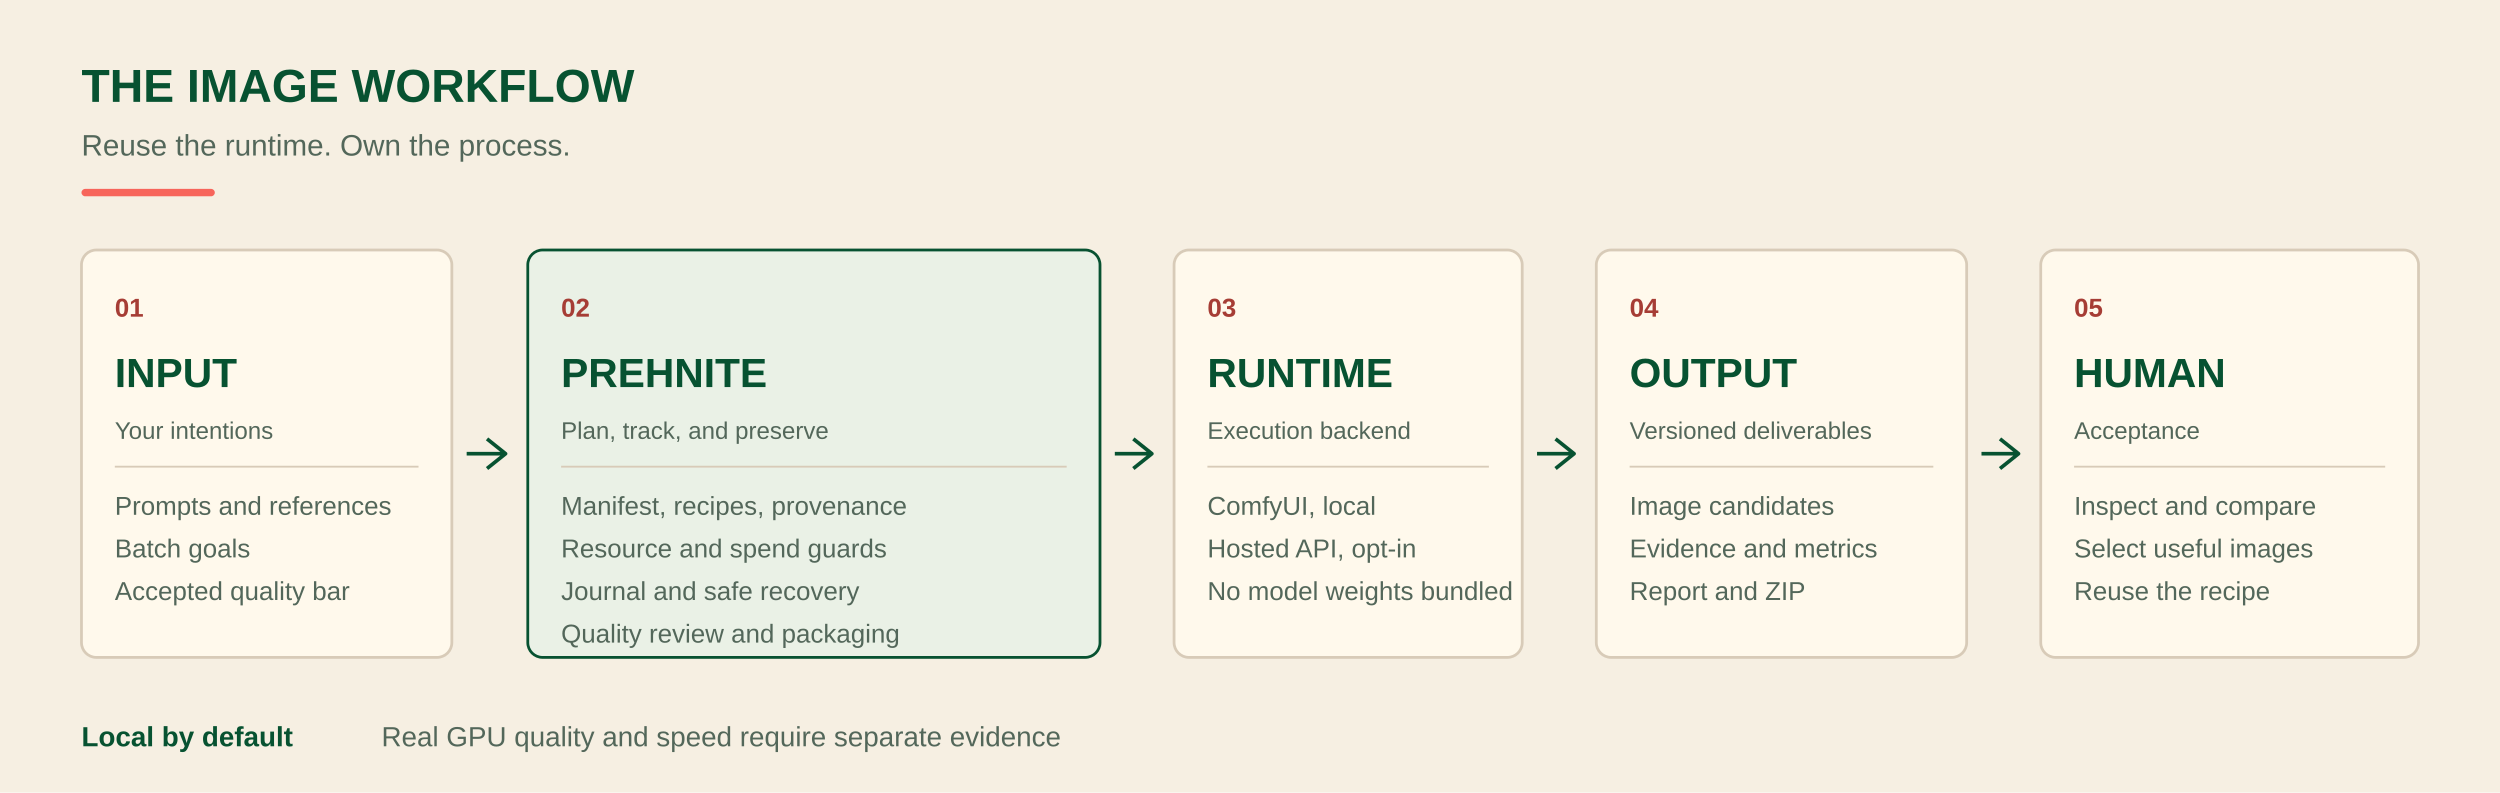
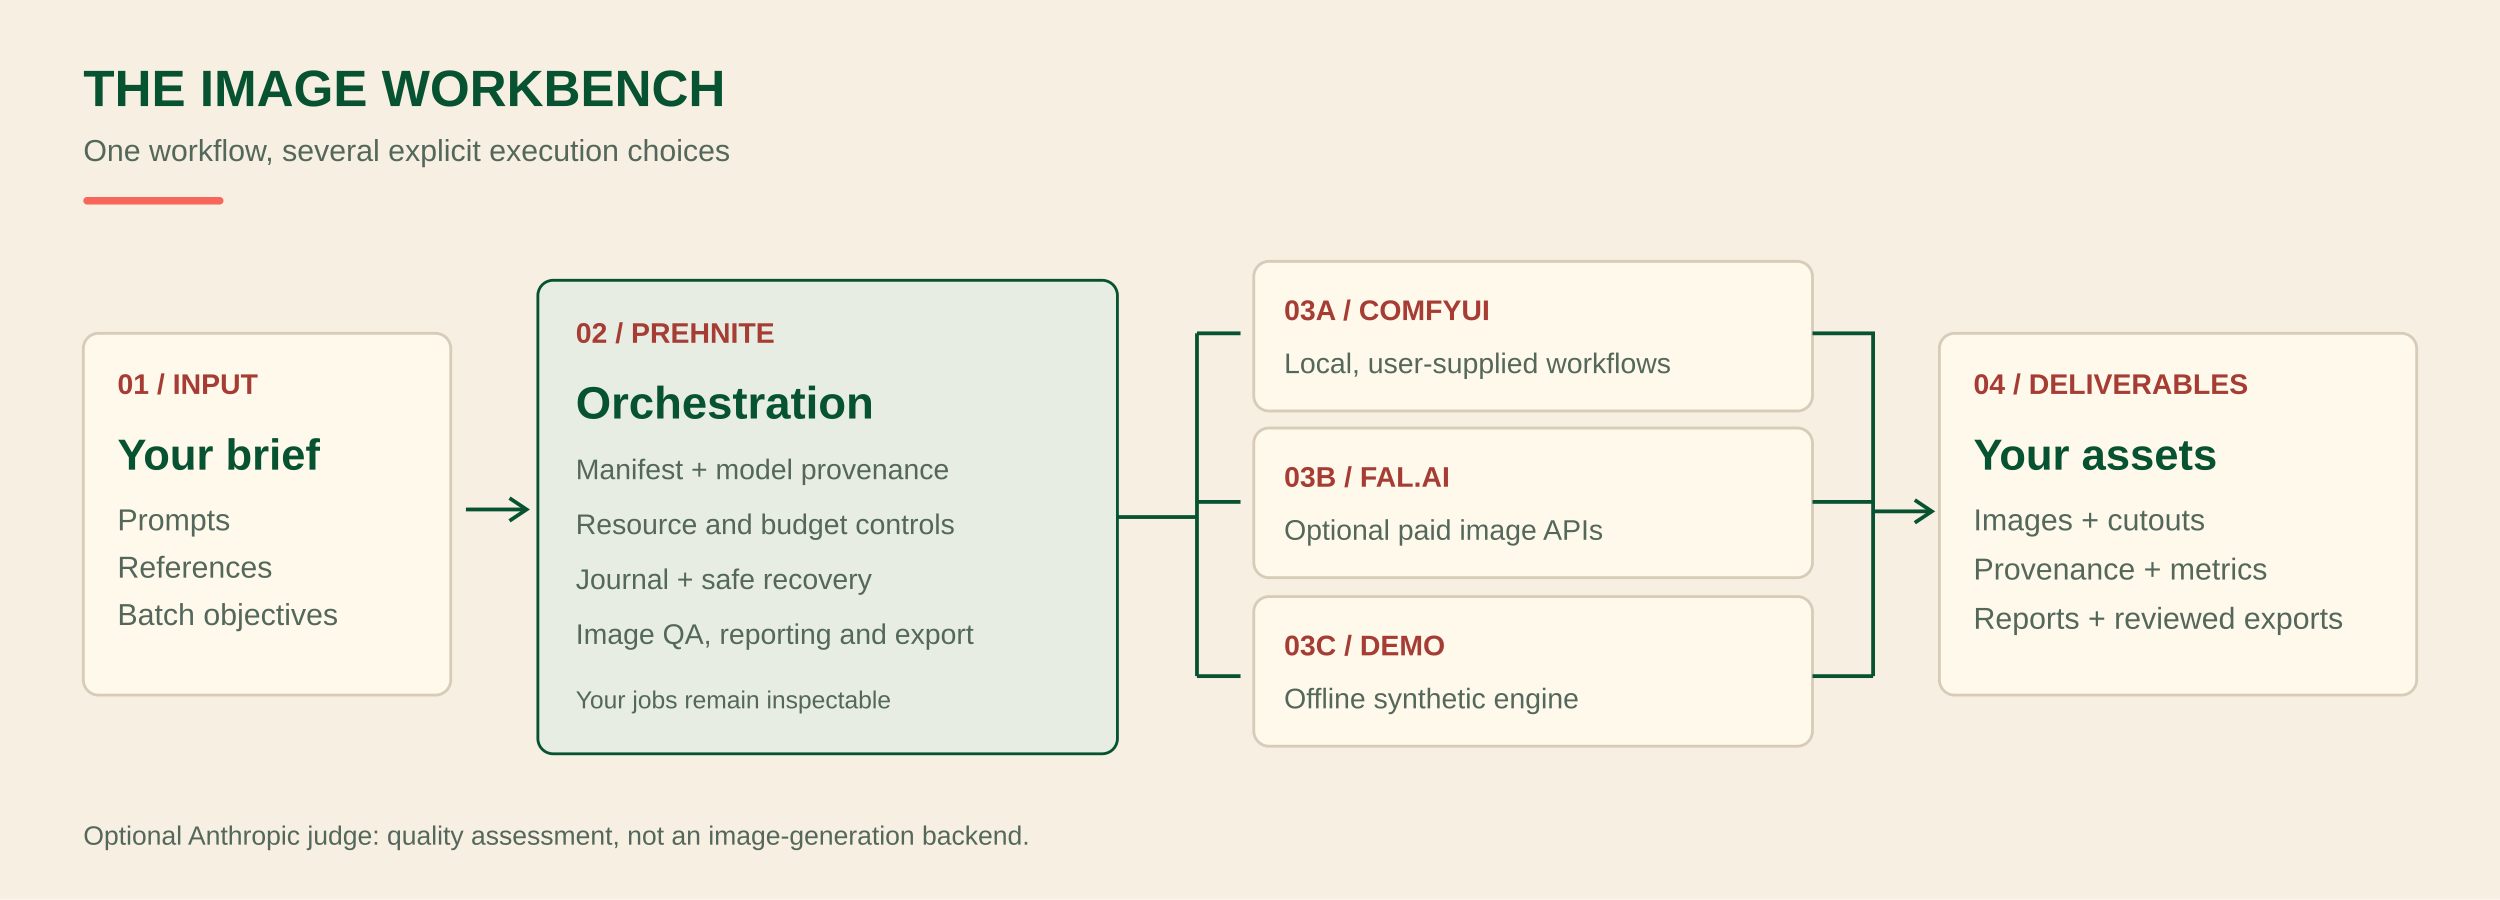
- <svg xmlns="http://www.w3.org/2000/svg" role="img" aria-labelledby="wtitle wdesc" viewBox="0 0 1350 428">
-   <rect width="1350" height="428" fill="#F6EFE2" />
-   <text x="44" y="55" font-family="Arial,Helvetica,sans-serif" font-size="25" font-weight="700" fill="#075231">THE IMAGE WORKFLOW</text>
-   <text x="44" y="84" font-family="Arial,Helvetica,sans-serif" font-size="16" font-weight="400" fill="#53675A">Reuse the runtime. Own the process.</text>
-   <rect x="44" y="102" width="72" height="4" rx="2" fill="#F7655B" />
-   <rect x="44" y="135" width="200" height="220" rx="8" fill="#FFF9EC" stroke="#D8CBB8" stroke-width="1.5" />
-   <text x="62" y="171" font-family="Arial,Helvetica,sans-serif" font-size="14" font-weight="700" fill="#A63D35">01</text>
-   <text x="62" y="209" font-family="Arial,Helvetica,sans-serif" font-size="22" font-weight="700" fill="#075231">INPUT</text>
-   <text x="62" y="237" font-family="Arial,Helvetica,sans-serif" font-size="13" font-weight="400" fill="#53675A">Your intentions</text>
-   <line x1="62" x2="226" y1="252" y2="252" stroke="#D8CBB8" />
-   <text x="62" y="278" font-family="Arial,Helvetica,sans-serif" font-size="14" font-weight="400" fill="#53675A">Prompts and references</text>
-   <text x="62" y="301" font-family="Arial,Helvetica,sans-serif" font-size="14" font-weight="400" fill="#53675A">Batch goals</text>
-   <text x="62" y="324" font-family="Arial,Helvetica,sans-serif" font-size="14" font-weight="400" fill="#53675A">Accepted quality bar</text>
-   <path d="M252 245h21m-10 -8 10 8 -10 8" stroke="#075231" stroke-width="2" fill="none" stroke-linejoin="round" />
-   <rect x="285" y="135" width="309" height="220" rx="8" fill="#EAF1E6" stroke="#075231" stroke-width="1.5" />
-   <text x="303" y="171" font-family="Arial,Helvetica,sans-serif" font-size="14" font-weight="700" fill="#A63D35">02</text>
-   <text x="303" y="209" font-family="Arial,Helvetica,sans-serif" font-size="22" font-weight="700" fill="#075231">PREHNITE</text>
-   <text x="303" y="237" font-family="Arial,Helvetica,sans-serif" font-size="13" font-weight="400" fill="#53675A">Plan, track, and preserve</text>
-   <line x1="303" x2="576" y1="252" y2="252" stroke="#D8CBB8" />
-   <text x="303" y="278" font-family="Arial,Helvetica,sans-serif" font-size="14" font-weight="400" fill="#53675A">Manifest, recipes, provenance</text>
-   <text x="303" y="301" font-family="Arial,Helvetica,sans-serif" font-size="14" font-weight="400" fill="#53675A">Resource and spend guards</text>
-   <text x="303" y="324" font-family="Arial,Helvetica,sans-serif" font-size="14" font-weight="400" fill="#53675A">Journal and safe recovery</text>
-   <text x="303" y="347" font-family="Arial,Helvetica,sans-serif" font-size="14" font-weight="400" fill="#53675A">Quality review and packaging</text>
-   <path d="M602 245h20m-10 -8 10 8 -10 8" stroke="#075231" stroke-width="2" fill="none" stroke-linejoin="round" />
-   <rect x="634" y="135" width="188" height="220" rx="8" fill="#FFF9EC" stroke="#D8CBB8" stroke-width="1.5" />
-   <text x="652" y="171" font-family="Arial,Helvetica,sans-serif" font-size="14" font-weight="700" fill="#A63D35">03</text>
-   <text x="652" y="209" font-family="Arial,Helvetica,sans-serif" font-size="22" font-weight="700" fill="#075231">RUNTIME</text>
-   <text x="652" y="237" font-family="Arial,Helvetica,sans-serif" font-size="13" font-weight="400" fill="#53675A">Execution backend</text>
-   <line x1="652" x2="804" y1="252" y2="252" stroke="#D8CBB8" />
-   <text x="652" y="278" font-family="Arial,Helvetica,sans-serif" font-size="14" font-weight="400" fill="#53675A">ComfyUI, local</text>
-   <text x="652" y="301" font-family="Arial,Helvetica,sans-serif" font-size="14" font-weight="400" fill="#53675A">Hosted API, opt-in</text>
-   <text x="652" y="324" font-family="Arial,Helvetica,sans-serif" font-size="14" font-weight="400" fill="#53675A">No model weights bundled</text>
-   <path d="M830 245h20m-10 -8 10 8 -10 8" stroke="#075231" stroke-width="2" fill="none" stroke-linejoin="round" />
-   <rect x="862" y="135" width="200" height="220" rx="8" fill="#FFF9EC" stroke="#D8CBB8" stroke-width="1.5" />
-   <text x="880" y="171" font-family="Arial,Helvetica,sans-serif" font-size="14" font-weight="700" fill="#A63D35">04</text>
-   <text x="880" y="209" font-family="Arial,Helvetica,sans-serif" font-size="22" font-weight="700" fill="#075231">OUTPUT</text>
-   <text x="880" y="237" font-family="Arial,Helvetica,sans-serif" font-size="13" font-weight="400" fill="#53675A">Versioned deliverables</text>
-   <line x1="880" x2="1044" y1="252" y2="252" stroke="#D8CBB8" />
-   <text x="880" y="278" font-family="Arial,Helvetica,sans-serif" font-size="14" font-weight="400" fill="#53675A">Image candidates</text>
-   <text x="880" y="301" font-family="Arial,Helvetica,sans-serif" font-size="14" font-weight="400" fill="#53675A">Evidence and metrics</text>
-   <text x="880" y="324" font-family="Arial,Helvetica,sans-serif" font-size="14" font-weight="400" fill="#53675A">Report and ZIP</text>
-   <path d="M1070 245h20m-10 -8 10 8 -10 8" stroke="#075231" stroke-width="2" fill="none" stroke-linejoin="round" />
-   <rect x="1102" y="135" width="204" height="220" rx="8" fill="#FFF9EC" stroke="#D8CBB8" stroke-width="1.5" />
-   <text x="1120" y="171" font-family="Arial,Helvetica,sans-serif" font-size="14" font-weight="700" fill="#A63D35">05</text>
-   <text x="1120" y="209" font-family="Arial,Helvetica,sans-serif" font-size="22" font-weight="700" fill="#075231">HUMAN</text>
-   <text x="1120" y="237" font-family="Arial,Helvetica,sans-serif" font-size="13" font-weight="400" fill="#53675A">Acceptance</text>
-   <line x1="1120" x2="1288" y1="252" y2="252" stroke="#D8CBB8" />
-   <text x="1120" y="278" font-family="Arial,Helvetica,sans-serif" font-size="14" font-weight="400" fill="#53675A">Inspect and compare</text>
-   <text x="1120" y="301" font-family="Arial,Helvetica,sans-serif" font-size="14" font-weight="400" fill="#53675A">Select useful images</text>
-   <text x="1120" y="324" font-family="Arial,Helvetica,sans-serif" font-size="14" font-weight="400" fill="#53675A">Reuse the recipe</text>
-   <text x="44" y="403" font-family="Arial,Helvetica,sans-serif" font-size="15" font-weight="700" fill="#075231">Local by default</text>
-   <text x="206" y="403" font-family="Arial,Helvetica,sans-serif" font-size="15" font-weight="400" fill="#53675A">Real GPU quality and speed require separate evidence</text>
+ <svg xmlns="http://www.w3.org/2000/svg" role="img" aria-labelledby="title desc" viewBox="0 0 1320 475">
+   <rect width="1320" height="475" fill="#F6EFE2" />
+   <text x="44" y="56" font-family="Arial,Helvetica,sans-serif" font-size="27" font-weight="700" fill="#075231">THE IMAGE WORKBENCH</text>
+   <text x="44" y="85" font-family="Arial,Helvetica,sans-serif" font-size="16" font-weight="400" fill="#53675A">One workflow, several explicit execution choices</text>
+   <rect x="44" y="104" width="74" height="4" rx="2" fill="#F7655B" />
+   <rect x="44" y="176" width="194" height="191" rx="8" fill="#FFF9EC" stroke="#D8CBB8" stroke-width="1.5" />
+   <text x="62" y="208" font-family="Arial,Helvetica,sans-serif" font-size="15" font-weight="700" fill="#A63D35">01 / INPUT</text>
+   <text x="62" y="248" font-family="Arial,Helvetica,sans-serif" font-size="23" font-weight="700" fill="#075231">Your brief</text>
+   <text x="62" y="280" font-family="Arial,Helvetica,sans-serif" font-size="16" font-weight="400" fill="#53675A">Prompts</text>
+   <text x="62" y="305" font-family="Arial,Helvetica,sans-serif" font-size="16" font-weight="400" fill="#53675A">References</text>
+   <text x="62" y="330" font-family="Arial,Helvetica,sans-serif" font-size="16" font-weight="400" fill="#53675A">Batch objectives</text>
+   <path d="M246 269 H278" fill="none" stroke="#075231" stroke-width="2" />
+   <path d="M269 263 L278 269 L269 275" fill="none" stroke="#075231" stroke-width="2" />
+   <rect x="284" y="148" width="306" height="250" rx="8" fill="#E7EDE3" stroke="#075231" stroke-width="1.5" />
+   <text x="304" y="181" font-family="Arial,Helvetica,sans-serif" font-size="15" font-weight="700" fill="#A63D35">02 / PREHNITE</text>
+   <text x="304" y="221" font-family="Arial,Helvetica,sans-serif" font-size="24" font-weight="700" fill="#075231">Orchestration</text>
+   <text x="304" y="253" font-family="Arial,Helvetica,sans-serif" font-size="15" font-weight="400" fill="#53675A">Manifest + model provenance</text>
+   <text x="304" y="282" font-family="Arial,Helvetica,sans-serif" font-size="15" font-weight="400" fill="#53675A">Resource and budget controls</text>
+   <text x="304" y="311" font-family="Arial,Helvetica,sans-serif" font-size="15" font-weight="400" fill="#53675A">Journal + safe recovery</text>
+   <text x="304" y="340" font-family="Arial,Helvetica,sans-serif" font-size="15" font-weight="400" fill="#53675A">Image QA, reporting and export</text>
+   <text x="304" y="374" font-family="Arial,Helvetica,sans-serif" font-size="13" font-weight="400" fill="#53675A">Your jobs remain inspectable</text>
+   <path d="M590 273 H632 V176 M632 176 V357" fill="none" stroke="#075231" stroke-width="2" />
+   <path d="M632 176 H655 M632 265 H655 M632 357 H655" fill="none" stroke="#075231" stroke-width="2" />
+   <rect x="662" y="138" width="295" height="79" rx="8" fill="#FFF9EC" stroke="#D8CBB8" stroke-width="1.5" />
+   <text x="678" y="169" font-family="Arial,Helvetica,sans-serif" font-size="15" font-weight="700" fill="#A63D35">03A / COMFYUI</text>
+   <text x="678" y="197" font-family="Arial,Helvetica,sans-serif" font-size="15" font-weight="400" fill="#53675A">Local, user-supplied workflows</text>
+   <rect x="662" y="226" width="295" height="79" rx="8" fill="#FFF9EC" stroke="#D8CBB8" stroke-width="1.5" />
+   <text x="678" y="257" font-family="Arial,Helvetica,sans-serif" font-size="15" font-weight="700" fill="#A63D35">03B / FAL.AI</text>
+   <text x="678" y="285" font-family="Arial,Helvetica,sans-serif" font-size="15" font-weight="400" fill="#53675A">Optional paid image APIs</text>
+   <rect x="662" y="315" width="295" height="79" rx="8" fill="#FFF9EC" stroke="#D8CBB8" stroke-width="1.5" />
+   <text x="678" y="346" font-family="Arial,Helvetica,sans-serif" font-size="15" font-weight="700" fill="#A63D35">03C / DEMO</text>
+   <text x="678" y="374" font-family="Arial,Helvetica,sans-serif" font-size="15" font-weight="400" fill="#53675A">Offline synthetic engine</text>
+   <path d="M957 176 H989 V357 M957 265 H989 M957 357 H989 M989 270 H1020" fill="none" stroke="#075231" stroke-width="2" />
+   <path d="M1011 264 L1020 270 L1011 276" fill="none" stroke="#075231" stroke-width="2" />
+   <rect x="1024" y="176" width="252" height="191" rx="8" fill="#FFF9EC" stroke="#D8CBB8" stroke-width="1.5" />
+   <text x="1042" y="208" font-family="Arial,Helvetica,sans-serif" font-size="15" font-weight="700" fill="#A63D35">04 / DELIVERABLES</text>
+   <text x="1042" y="248" font-family="Arial,Helvetica,sans-serif" font-size="23" font-weight="700" fill="#075231">Your assets</text>
+   <text x="1042" y="280" font-family="Arial,Helvetica,sans-serif" font-size="16" font-weight="400" fill="#53675A">Images + cutouts</text>
+   <text x="1042" y="306" font-family="Arial,Helvetica,sans-serif" font-size="16" font-weight="400" fill="#53675A">Provenance + metrics</text>
+   <text x="1042" y="332" font-family="Arial,Helvetica,sans-serif" font-size="16" font-weight="400" fill="#53675A">Reports + reviewed exports</text>
+   <text x="44" y="446" font-family="Arial,Helvetica,sans-serif" font-size="14" font-weight="400" fill="#53675A">Optional Anthropic judge: quality assessment, not an image-generation backend.</text>
</svg>
